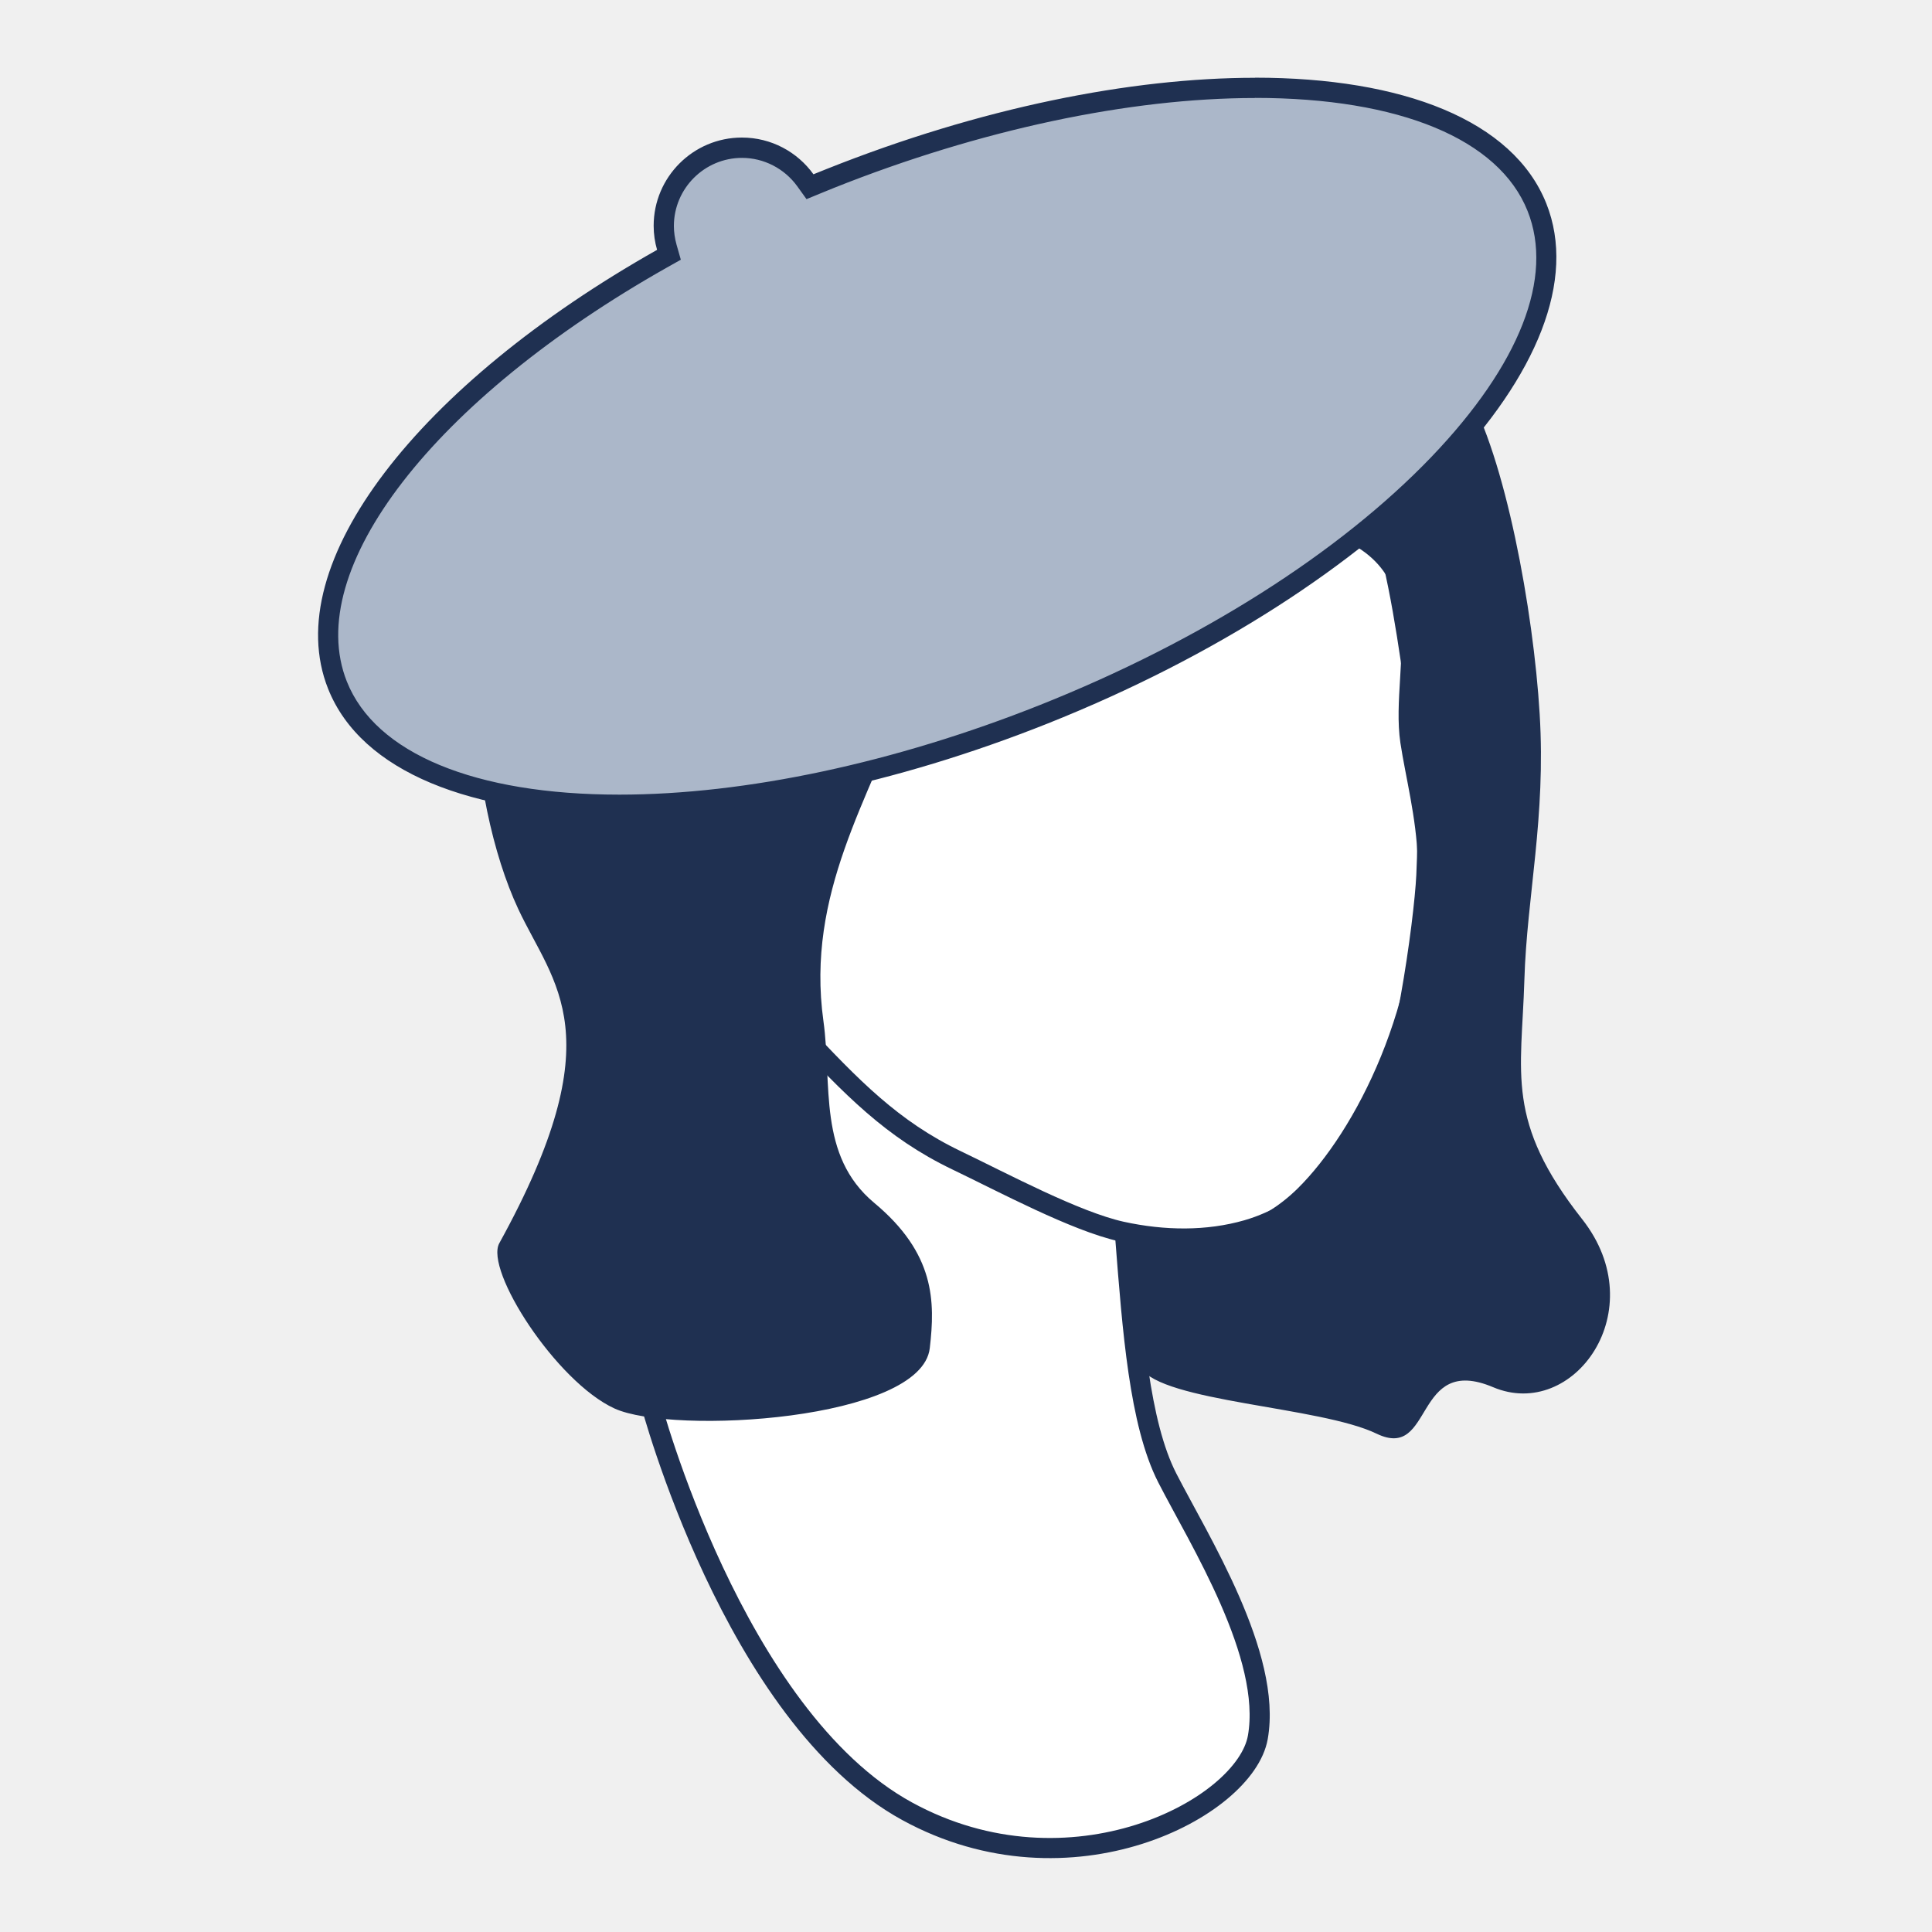
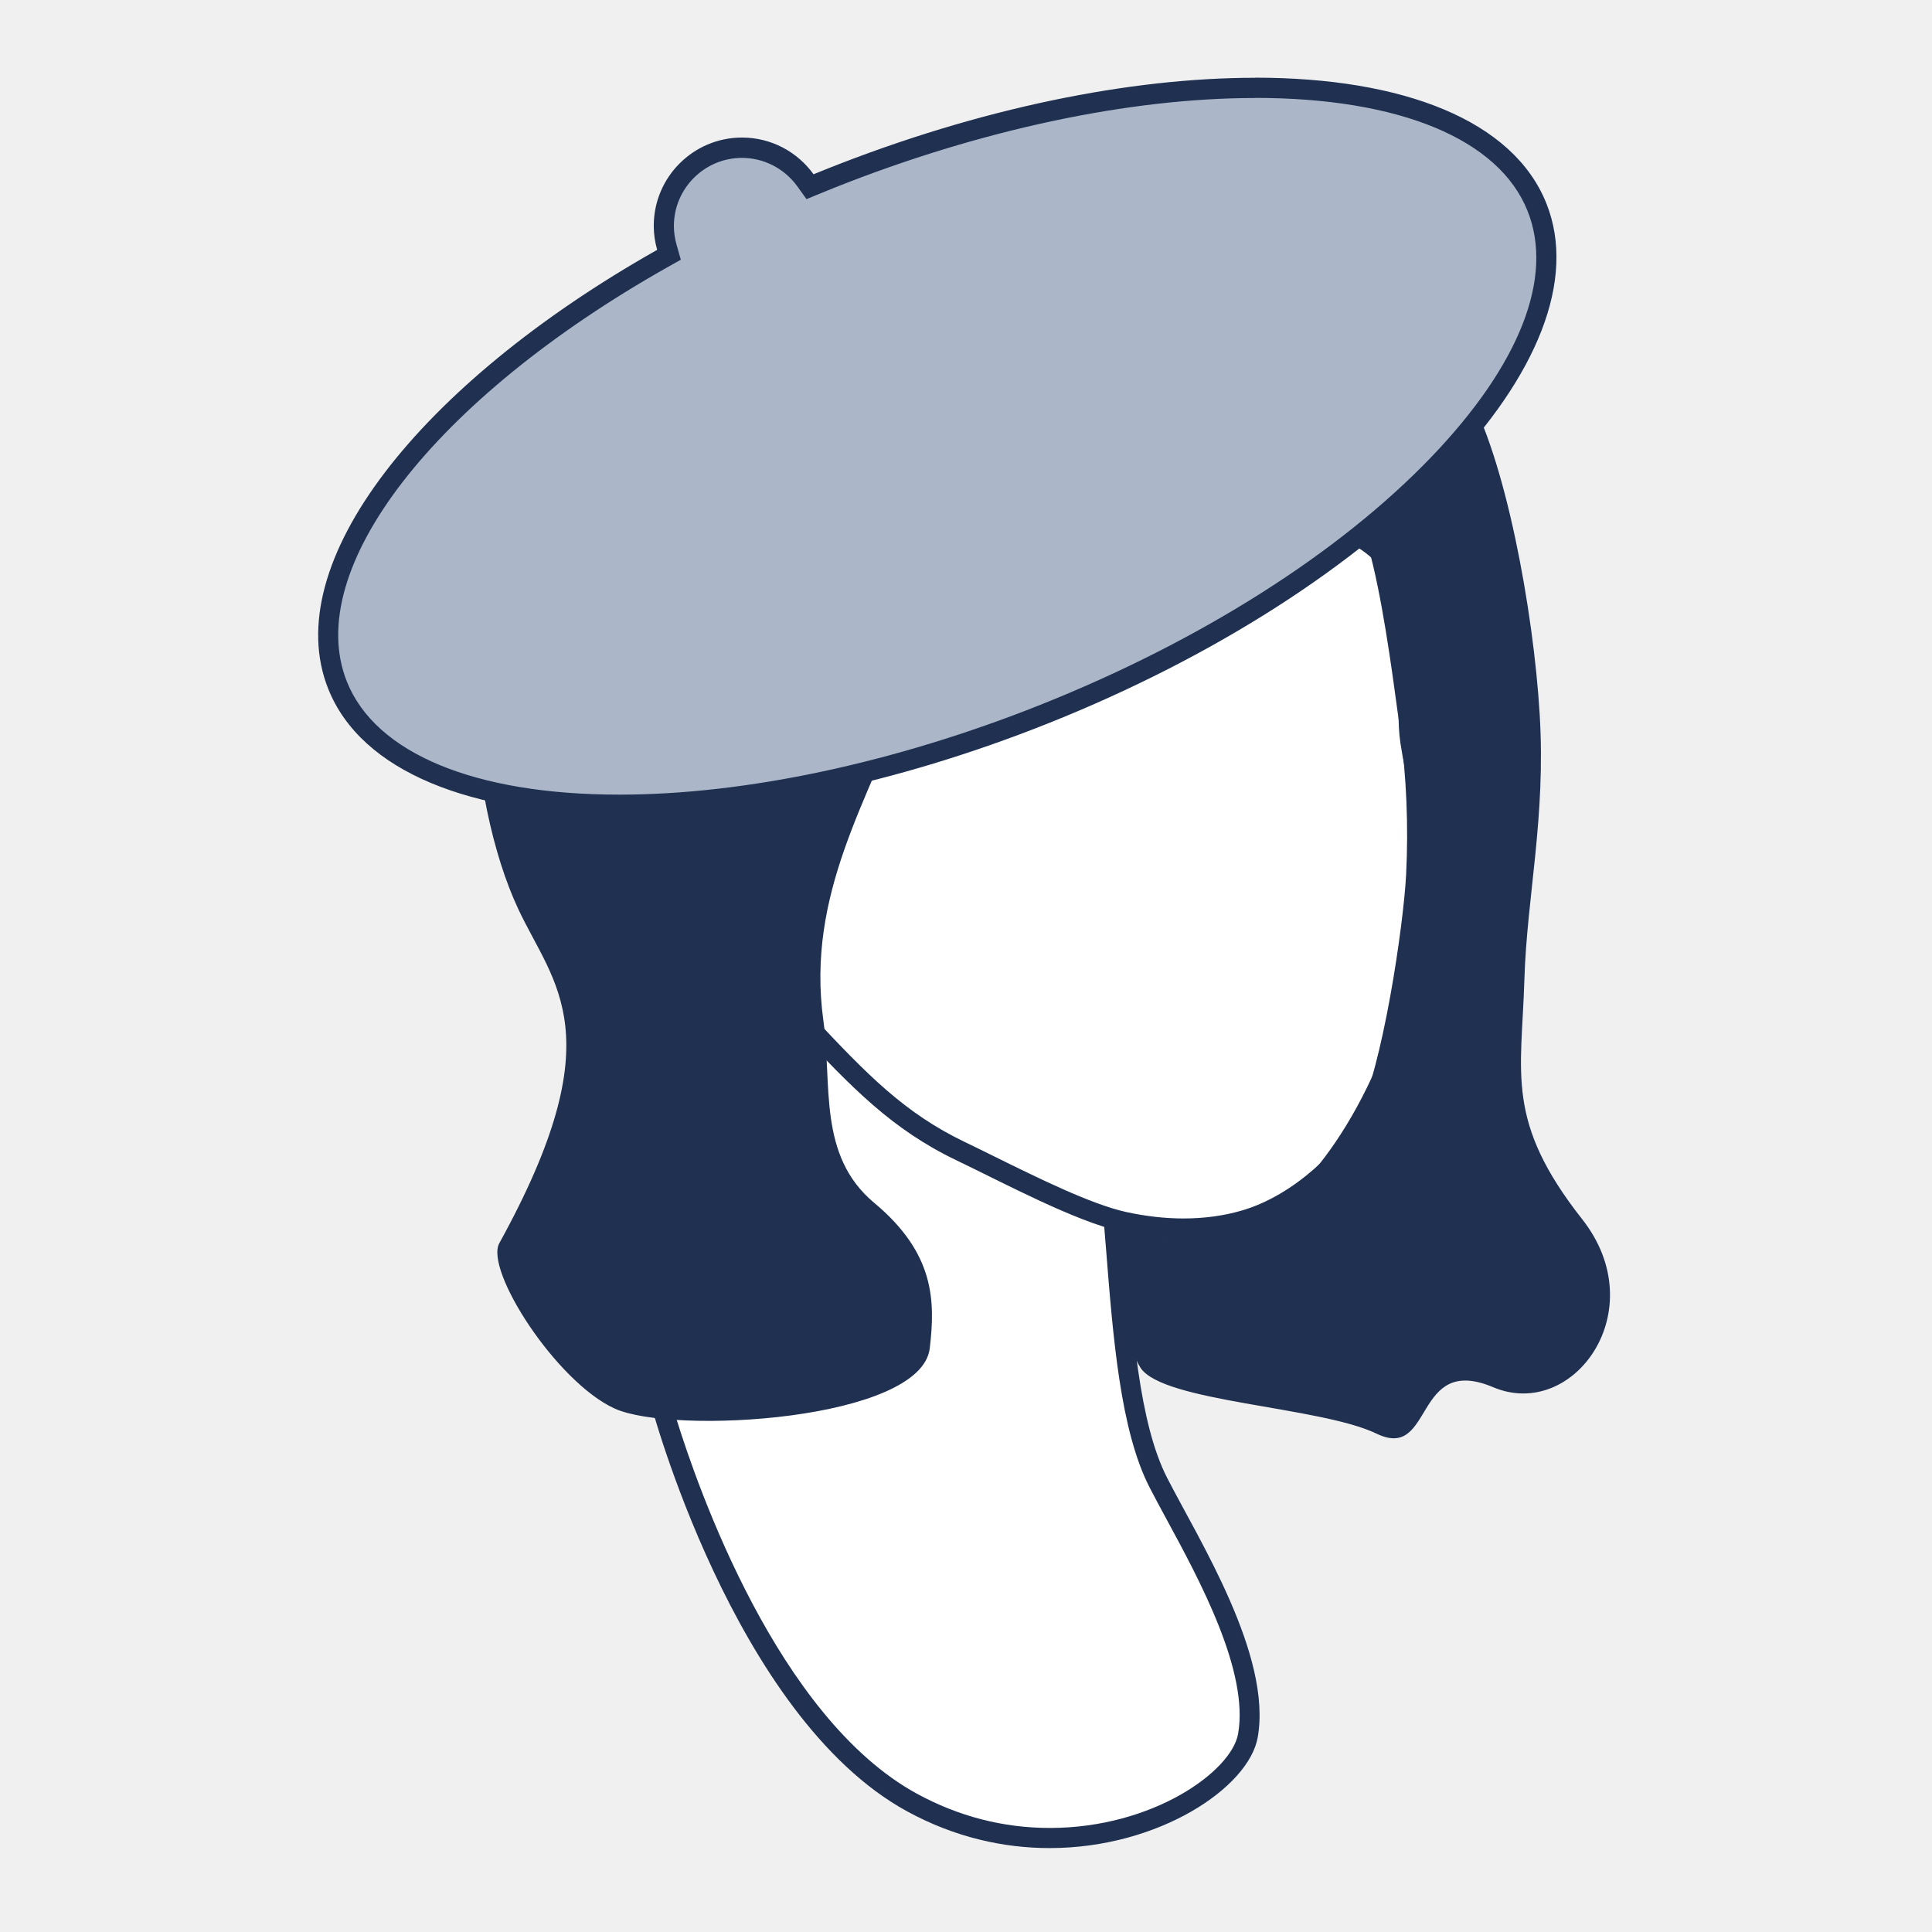
<svg xmlns="http://www.w3.org/2000/svg" id="Icons" viewBox="0 0 192 192">
-   <defs>
-     <style>
-       .cls-1 {
-         fill: #fff;
-         stroke: #1f3051;
-         stroke-miterlimit: 10;
-         stroke-width: 2px;
-       }
- 
-       .cls-2 {
-         fill: #abb7c9;
-       }
- 
-       .cls-2, .cls-3 {
-         stroke-width: 0px;
-       }
- 
-       .cls-3 {
-         fill: #1f3051;
-       }
-     </style>
-   </defs>
  <g id="Icon-HatsWorn">
-     <path class="cls-1" d="M137.9,54.6c1.52,5.43,2.51,13.28,3.22,18.45.7,5.17.86,10.1.63,14.79-.23,4.7-2.28,19.57-5.1,24.97-2.82,5.4-16.36,10.59-24.81,10.35.7,8.92,1.38,18.27,4.16,23.71,3.17,6.19,10.44,17.67,9,25.79-1.25,7.04-18.64,16.21-34.85,7.34-17.27-9.45-25.5-40.64-25.5-40.64,0,0,10.8-1.88,11.97-4.46s1.41-30.52,1.41-30.52l-.23-13.15s-4.23-.7-7.04-4.23c-2.82-3.52-6.81-9.86-4.46-12.21,2.35-2.35,6.57-3.05,8.92-1.17,2.35,1.88,3.99,2.58,3.99,2.58,0,0-.23-8.69,4.7-17.84,4.93-9.16,11.97-19.96,27.94-20.19,15.97-.23,23.99,9.02,26.06,16.44Z" />
-     <path class="cls-1" d="M137.9,53.76c1.52,5.43,2.51,13.28,3.22,18.45.7,5.17.86,10.1.63,14.79-.23,4.7-2.28,19.57-5.1,24.97-1.7,3.27-6.7,8.53-12.71,10.26-3.93,1.13-8.25,1.09-12.49.16-4.59-1.02-11.74-4.85-16.39-7.08-6.38-3.06-10.41-7.22-15.85-13.04-2.04-2.19-1.42-11.88-1.42-11.88,0,0-4.23-.7-7.04-4.23-2.82-3.52-6.81-9.86-4.46-12.21,2.35-2.35,6.57-3.05,8.92-1.17s3.99,2.58,3.99,2.58c0,0-.23-8.69,4.7-17.84,4.93-9.16,11.97-19.96,27.94-20.19,15.97-.23,23.99,9.02,26.06,16.44Z" />
-     <path class="cls-3" d="M103.15,42.78c-3.29-.16-9.96,17.83-12.98,26.2-3.76,10.41-10.1,19.8-8.34,32.48.88,6.3-.59,13.38,5.05,18.08,6.05,5.04,6.06,9.79,5.52,14.44-.83,7.18-25.55,8.65-31.34,5.99-5.79-2.66-12.91-13.74-11.44-16.42,11.46-20.78,5.4-25.68,1.88-33.22-5.03-10.77-7.04-31.89.94-47.55,7.98-15.65,17.06-24.42,29.74-22.23,8.92-5.95,18.31-10.17,32.4-6.73,14.09,3.44,28.18,19.95,31.14,24.99,3.85,6.53,6.67,21.81,7.29,32.14.63,10.33-1.27,18.08-1.52,26.45-.28,9.33-1.92,14.03,5.75,23.77,7.12,9.05-.87,20.06-8.85,16.69-7.98-3.37-5.86,7.37-11.58,4.62-5.63-2.72-21.29-3.13-23.48-6.57-2.19-3.44-1.87-13.52-1.87-13.52,0,0,10.21,2.91,17.5-4.28,5.71-5.63,12.37-18.44,11.93-32.7-.13-4.16-1.21-8.21-1.72-11.58-1.2-8.06,4.6-19.09-10.82-21.66-14.09-2.34-25.2-9.39-25.2-9.39Z" />
    <g>
-       <path class="cls-2" d="M61.55,79.97c-14.8,0-25.01-4.33-28.02-11.87-4.63-11.62,8.63-29.05,32.25-42.39l.68-.39-.21-.76c-.2-.71-.3-1.42-.3-2.12,0-4.29,3.49-7.77,7.77-7.77,2.48,0,4.84,1.21,6.3,3.23l.46.64s1.6-.65,2.04-.83c14.55-5.8,29.54-8.99,42.19-8.99,14.8,0,25.02,4.33,28.02,11.88,2.78,6.98-.69,16.03-9.76,25.49-9.26,9.66-23.2,18.5-39.23,24.89-14.55,5.8-29.54,8.99-42.19,8.99h0Z" />
-       <path class="cls-3" d="M124.72,9.73c14.37,0,24.25,4.1,27.09,11.24,2.63,6.59-.77,15.26-9.55,24.43-9.17,9.56-22.97,18.31-38.88,24.65-14.44,5.75-29.29,8.92-41.82,8.92-14.37,0-24.25-4.1-27.09-11.24-4.44-11.14,8.64-28.06,31.82-41.15l1.37-.77-.43-1.51c-.17-.62-.26-1.24-.26-1.84,0-3.73,3.04-6.77,6.77-6.77,2.16,0,4.21,1.05,5.49,2.82l.92,1.28,1.46-.6c.43-.18.86-.35,1.3-.53,14.44-5.75,29.29-8.92,41.82-8.92M124.72,7.73c-12.34,0-27.3,2.98-42.56,9.06-.44.18-.88.35-1.32.53-1.59-2.21-4.18-3.65-7.11-3.65-4.84,0-8.77,3.93-8.77,8.77,0,.83.12,1.63.34,2.39-23.64,13.35-37.67,31.15-32.69,43.63,3.3,8.27,14.26,12.5,28.95,12.5,12.34,0,27.3-2.98,42.56-9.06,33.43-13.32,55.62-36.46,49.55-51.68-3.3-8.27-14.26-12.5-28.95-12.5h0Z" />
+       <path d="M104.32,182.66c-4.8,0-9.41-1.19-13.69-3.53-14.95-8.18-23.11-33.52-24.72-38.98,3.42-.66,10.47-2.31,11.62-4.83,1.2-2.64,1.46-26.23,1.5-30.93l-.25-14.01-.82-.14s-3.9-.7-6.43-3.87c-3.32-4.15-6.04-9.37-4.53-10.88,1.21-1.21,3.05-1.96,4.82-1.96,1.11,0,2.07.3,2.77.86,2.43,1.94,4.15,2.69,4.22,2.72l1.43.61-.04-1.56c0-.08-.16-8.55,4.58-17.34,5.06-9.4,11.74-19.44,27.07-19.67h.58c14.85,0,22.48,8.46,24.5,15.7,1.38,4.94,2.33,11.95,3.02,17.07l.17,1.24c.65,4.8.86,9.72.62,14.61-.24,4.81-2.29,19.38-4.98,24.55-2.44,4.68-14.67,9.82-23.36,9.82,0,0-.36,0-.54,0l-1.11-.03.14,1.82c.69,8.8,1.41,17.91,4.21,23.38.48.95,1.06,2.01,1.69,3.17,3.33,6.15,8.37,15.44,7.21,21.98-.73,4.15-8.77,10.17-19.69,10.17h0Z" fill="#fff" stroke-width="0" />
+       <path d="M112.43,40.16c14.29,0,21.61,8.07,23.54,14.98,1.36,4.87,2.3,11.84,2.99,16.93l.17,1.25c.65,4.74.85,9.59.61,14.42-.25,5-2.35,19.31-4.87,24.14-2.26,4.34-14.24,9.28-22.47,9.28-.17,0-.34,0-.51,0l-2.22-.06.18,2.22.06.71c.7,8.9,1.43,18.11,4.32,23.76.49.96,1.08,2.04,1.7,3.19,3.27,6.03,8.21,15.13,7.11,21.33-.66,3.72-8.46,9.35-18.71,9.35-4.63,0-9.08-1.15-13.22-3.41-13.81-7.55-21.76-30.34-23.92-37.34,4.39-.91,10.07-2.57,11.26-5.19,1.22-2.68,1.52-22.8,1.59-31.33v-.05s-.24-13.15-.24-13.15l-.03-1.66-1.64-.27s-3.53-.66-5.81-3.5c-4.13-5.16-5.2-8.96-4.61-9.55,1.01-1.01,2.62-1.66,4.11-1.66.87,0,1.63.23,2.15.64,2.49,1.99,4.26,2.78,4.45,2.86l2.86,1.22-.07-3.11c0-.08-.14-8.31,4.46-16.85,4.93-9.15,11.42-18.92,26.21-19.14.19,0,.38,0,.56,0h0M112.43,38.16c-.2,0-.4,0-.59,0-15.97.23-23.01,11.04-27.94,20.19s-4.7,17.84-4.7,17.84c0,0-1.64-.7-3.99-2.58-.92-.74-2.13-1.07-3.4-1.07-1.97,0-4.1.82-5.53,2.25-2.35,2.35,1.64,8.69,4.46,12.21,2.82,3.52,7.04,4.23,7.04,4.23l.23,13.15s-.23,27.94-1.41,30.52-11.97,4.46-11.97,4.46c0,0,8.23,31.19,25.5,40.64,4.77,2.61,9.64,3.66,14.18,3.66,10.87,0,19.8-6.03,20.68-11,1.44-8.12-5.83-19.6-9-25.79-2.79-5.44-3.46-14.79-4.16-23.71.19,0,.37,0,.56,0,8.48,0,21.49-5.08,24.25-10.36,2.82-5.4,4.86-20.27,5.1-24.97.23-4.7.08-9.63-.63-14.79-.7-5.17-1.7-13.02-3.22-18.45-2.05-7.33-9.9-16.44-25.47-16.44h0Z" fill="#1f3051" stroke-width="0" />
+     </g>
+     <g>
+       <path d="M117.63,122.09c-1.93,0-3.94-.23-5.96-.67-3.58-.79-8.92-3.43-13.21-5.55-1.06-.52-2.06-1.02-2.97-1.45-6.03-2.89-9.9-6.77-15.55-12.82-1.2-1.29-1.4-7.28-1.15-11.13l.06-.9-.89-.15s-3.9-.7-6.43-3.87c-3.32-4.15-6.04-9.37-4.53-10.88,1.21-1.21,3.05-1.96,4.82-1.96,1.11,0,2.07.3,2.77.86,2.43,1.94,4.15,2.69,4.22,2.72l1.43.61-.04-1.56c0-.08-.16-8.55,4.58-17.34,5.06-9.4,11.74-19.44,27.07-19.67h.58c14.85,0,22.48,8.46,24.51,15.7,1.38,4.94,2.33,11.96,3.02,17.08l.17,1.24c.65,4.8.86,9.72.62,14.61-.24,4.82-2.29,19.38-4.98,24.55-1.6,3.07-6.41,8.13-12.1,9.77-1.88.54-3.91.82-6.03.82Z" fill="#fff" stroke-width="0" />
+       <path d="M112.43,39.32c14.29,0,21.61,8.07,23.54,14.98,1.36,4.87,2.3,11.84,2.99,16.93l.17,1.25c.65,4.74.85,9.59.61,14.42-.25,5-2.35,19.31-4.87,24.14-1.52,2.91-6.09,7.71-11.49,9.27-1.79.52-3.73.78-5.76.78-1.86,0-3.79-.22-5.74-.65-3.46-.77-8.74-3.38-12.98-5.47-1.06-.53-2.07-1.02-2.98-1.46-5.99-2.87-9.7-6.66-15.25-12.6-.76-.85-1.18-5.8-.88-10.38l.1-1.79-1.76-.31s-3.54-.66-5.82-3.5c-4.13-5.16-5.2-8.96-4.61-9.55,1.01-1.01,2.62-1.66,4.11-1.66.87,0,1.63.23,2.15.64,2.49,1.99,4.26,2.78,4.45,2.86l2.87,1.23-.08-3.12c0-.08-.17-8.25,4.46-16.84,4.93-9.15,11.42-18.92,26.21-19.14.19,0,.38,0,.56,0h0M112.43,37.32c-.2,0-.39,0-.59,0-15.97.23-23.01,11.04-27.94,20.19s-4.7,17.84-4.7,17.84c0,0-1.64-.7-3.99-2.58-.92-.74-2.13-1.07-3.4-1.07-1.97,0-4.1.82-5.53,2.25-2.35,2.35,1.64,8.69,4.46,12.21,2.82,3.52,7.04,4.23,7.04,4.23,0,0-.62,9.69,1.42,11.88,5.44,5.82,9.46,9.98,15.85,13.04,4.66,2.23,11.8,6.07,16.39,7.08,2.06.46,4.13.7,6.18.7,2.16,0,4.29-.27,6.31-.85,6.01-1.73,11-7,12.71-10.26,2.82-5.4,4.86-20.27,5.1-24.97s.08-9.63-.63-14.79c-.7-5.17-1.7-13.02-3.22-18.45-2.05-7.33-9.9-16.44-25.47-16.44h0Z" fill="#1f3051" stroke-width="0" />
+     </g>
+     <path d="M103.15,42.78c-3.29-.16-9.96,17.83-12.98,26.2-3.76,10.41-10.1,19.8-8.34,32.48.88,6.3-.59,13.38,5.05,18.08,6.05,5.04,6.06,9.79,5.52,14.44-.83,7.18-25.55,8.65-31.34,5.99-5.79-2.66-12.91-13.74-11.44-16.42,11.46-20.78,5.4-25.68,1.88-33.22-5.03-10.77-7.04-31.89.94-47.55,7.98-15.65,17.06-24.42,29.74-22.23,8.92-5.95,18.31-10.17,32.4-6.73,14.09,3.44,28.18,19.95,31.14,24.99,3.85,6.53,6.67,21.81,7.29,32.14.63,10.33-1.27,18.08-1.52,26.45-.28,9.33-1.92,14.03,5.75,23.77,7.12,9.05-.87,20.06-8.85,16.69-7.98-3.37-5.86,7.37-11.58,4.62-5.63-2.72-21.29-3.13-23.48-6.57-2.19-3.44-1.87-13.52-1.87-13.52,0,0,10.21,2.91,17.5-4.28,5.71-5.63,12.37-18.44,11.93-32.7-.13-4.16-1.21-8.21-1.72-11.58-1.2-8.06,4.6-19.09-10.82-21.66-14.09-2.34-25.2-9.39-25.2-9.39Z" fill="#1f3051" stroke-width="0" />
+     <g>
+       <path d="M61.55,79.97c-14.8,0-25.01-4.33-28.02-11.87-4.63-11.62,8.63-29.05,32.26-42.39l.68-.39-.21-.76c-.2-.7-.3-1.42-.3-2.12,0-4.29,3.49-7.77,7.77-7.77,2.48,0,4.84,1.21,6.3,3.23l.46.64s1.6-.65,2.04-.83c14.55-5.8,29.54-8.99,42.19-8.99,14.8,0,25.01,4.33,28.02,11.87,2.78,6.98-.69,16.03-9.76,25.49-9.26,9.66-23.2,18.5-39.23,24.89-14.55,5.8-29.54,8.99-42.19,8.99h0Z" fill="#abb7c9" stroke-width="0" />
+       <path d="M124.72,9.73c14.37,0,24.25,4.1,27.09,11.24,2.63,6.59-.77,15.27-9.55,24.43-9.17,9.56-22.97,18.31-38.88,24.65-14.44,5.75-29.29,8.92-41.82,8.92-14.37,0-24.25-4.1-27.09-11.24-4.44-11.14,8.64-28.06,31.82-41.15l1.37-.77-.43-1.51c-.17-.62-.26-1.24-.26-1.84,0-3.73,3.04-6.77,6.77-6.77,2.16,0,4.21,1.05,5.49,2.82l.92,1.28,1.46-.6c.43-.18.86-.35,1.3-.53,14.44-5.75,29.29-8.92,41.82-8.92M124.72,7.73c-12.34,0-27.3,2.98-42.56,9.06-.44.18-.88.35-1.31.53-1.59-2.21-4.18-3.65-7.11-3.65-4.84,0-8.77,3.93-8.77,8.77,0,.83.12,1.63.34,2.39-23.64,13.35-37.67,31.15-32.69,43.63,3.3,8.27,14.26,12.5,28.95,12.5,12.34,0,27.3-2.98,42.56-9.06,33.43-13.32,55.62-36.46,49.55-51.68-3.3-8.27-14.26-12.5-28.95-12.5h0Z" fill="#1f3051" stroke-width="0" />
    </g>
  </g>
</svg>
